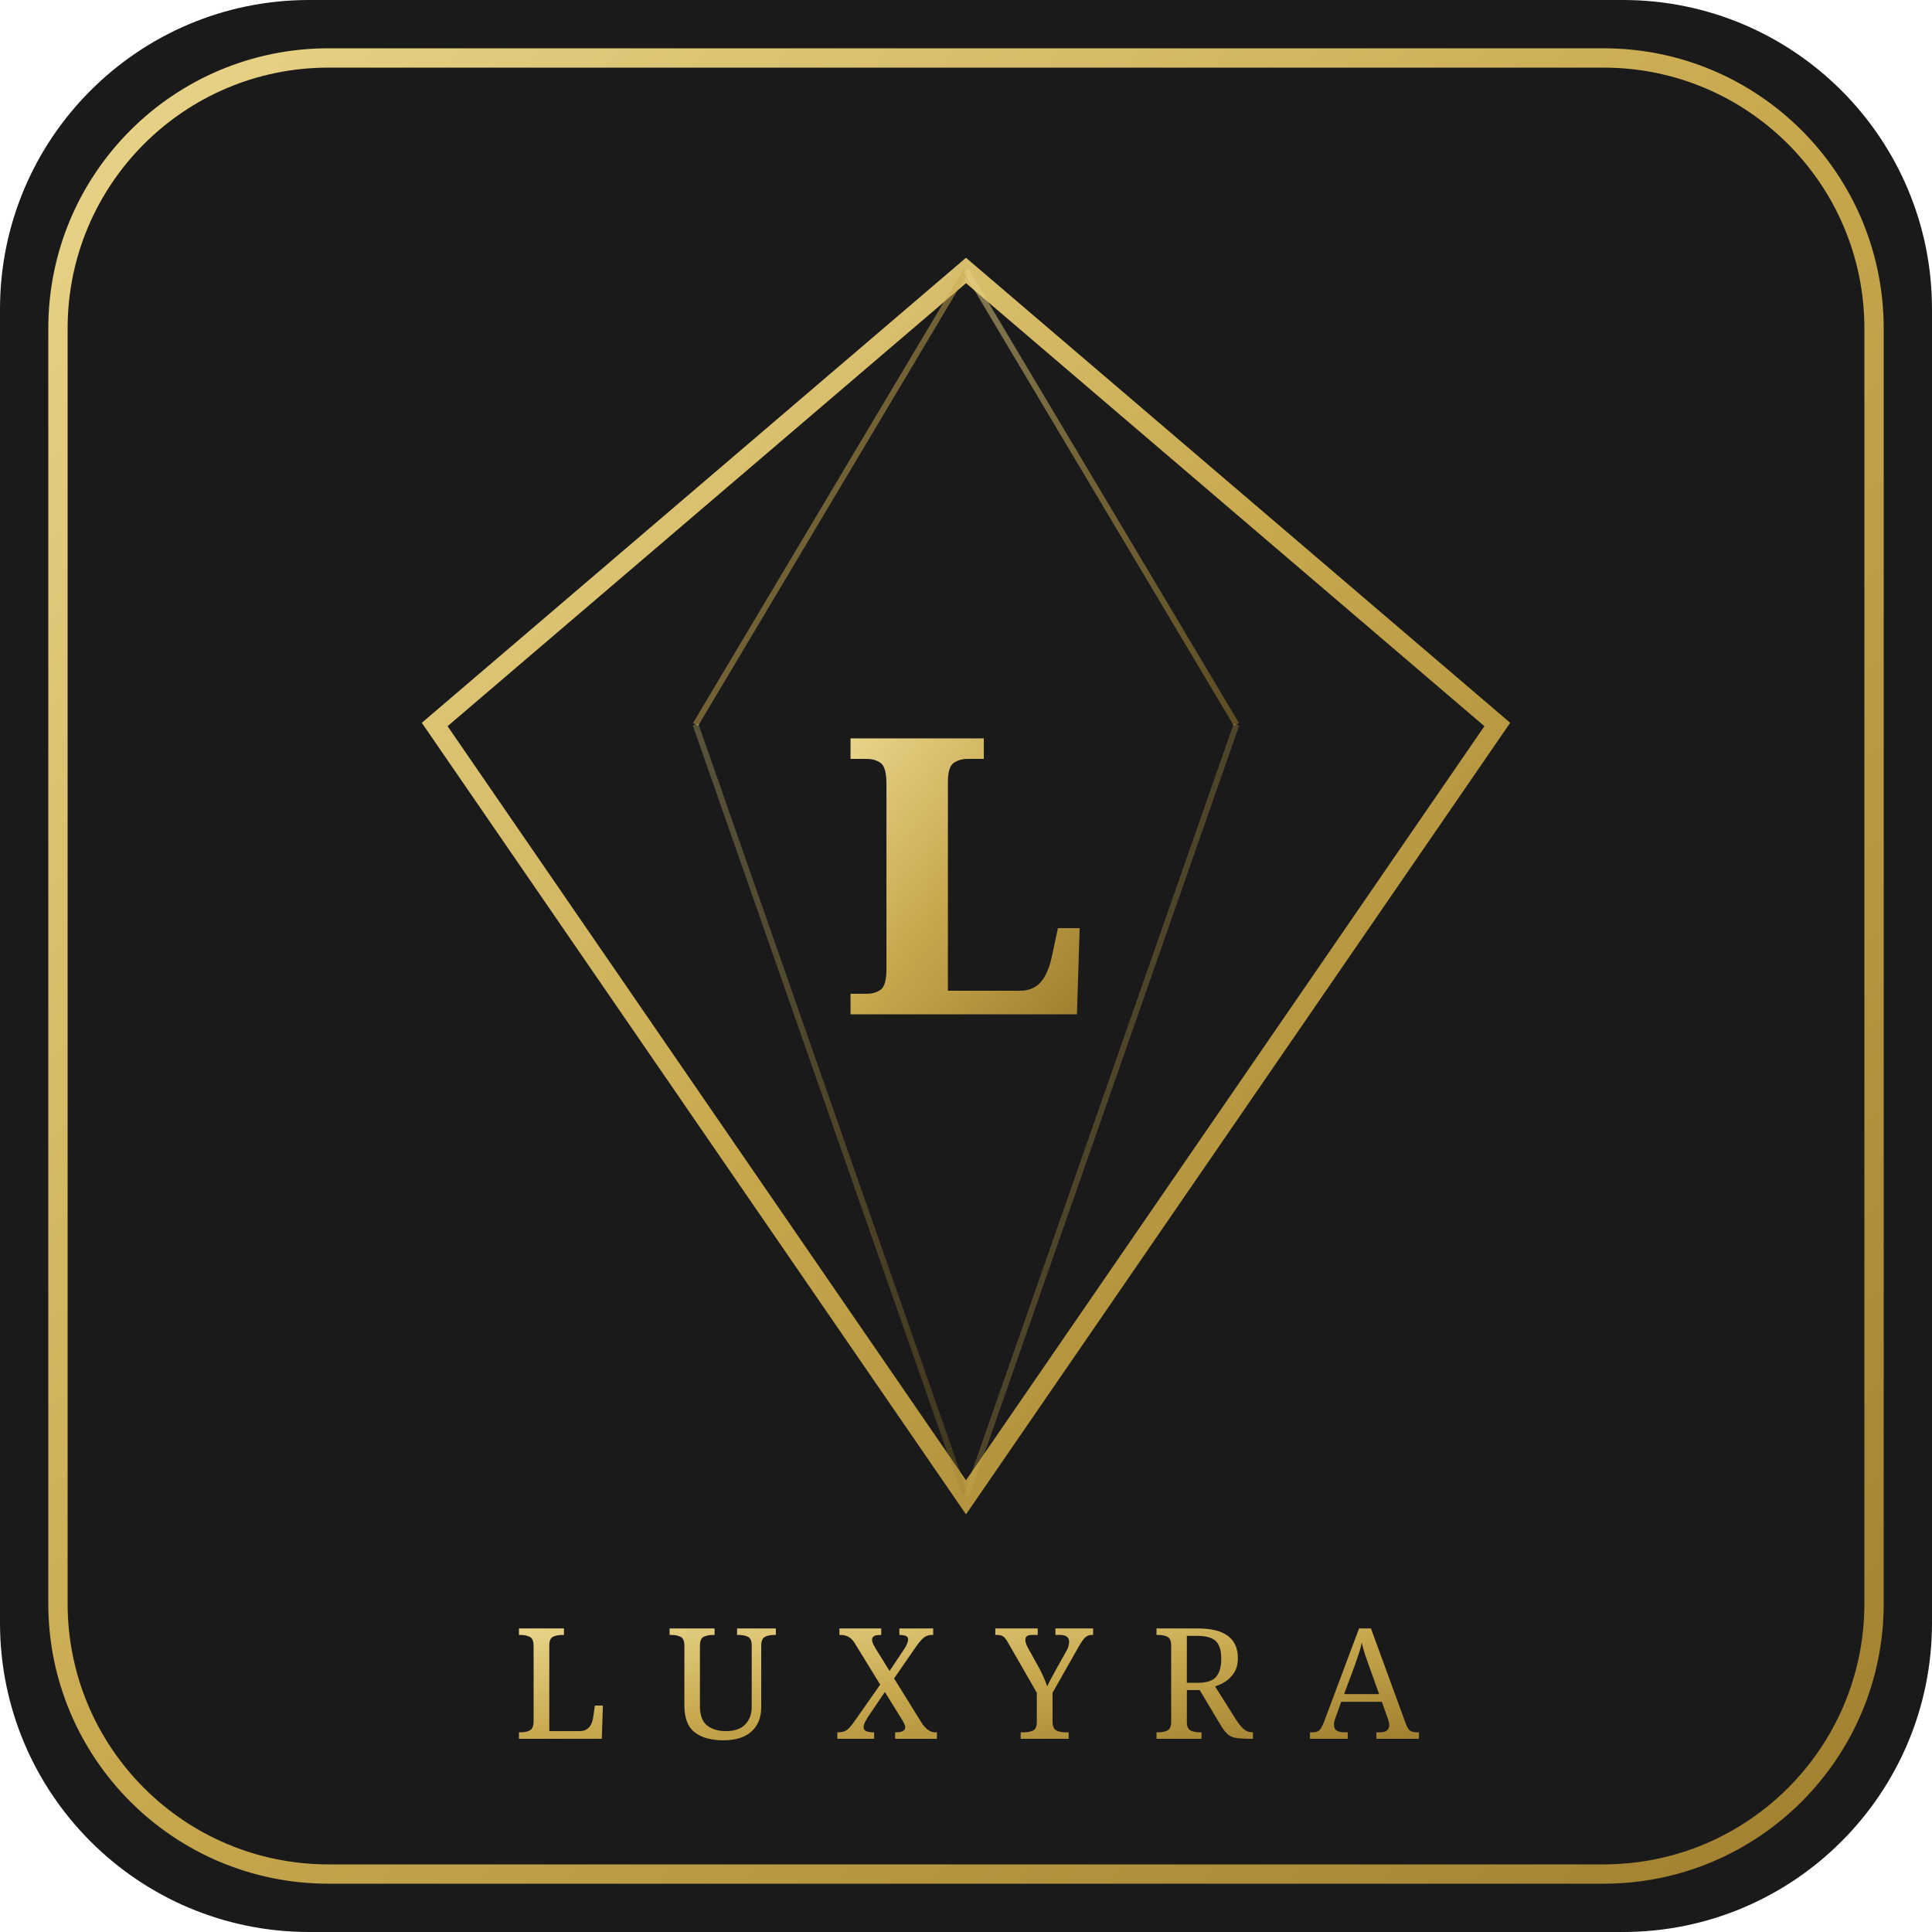
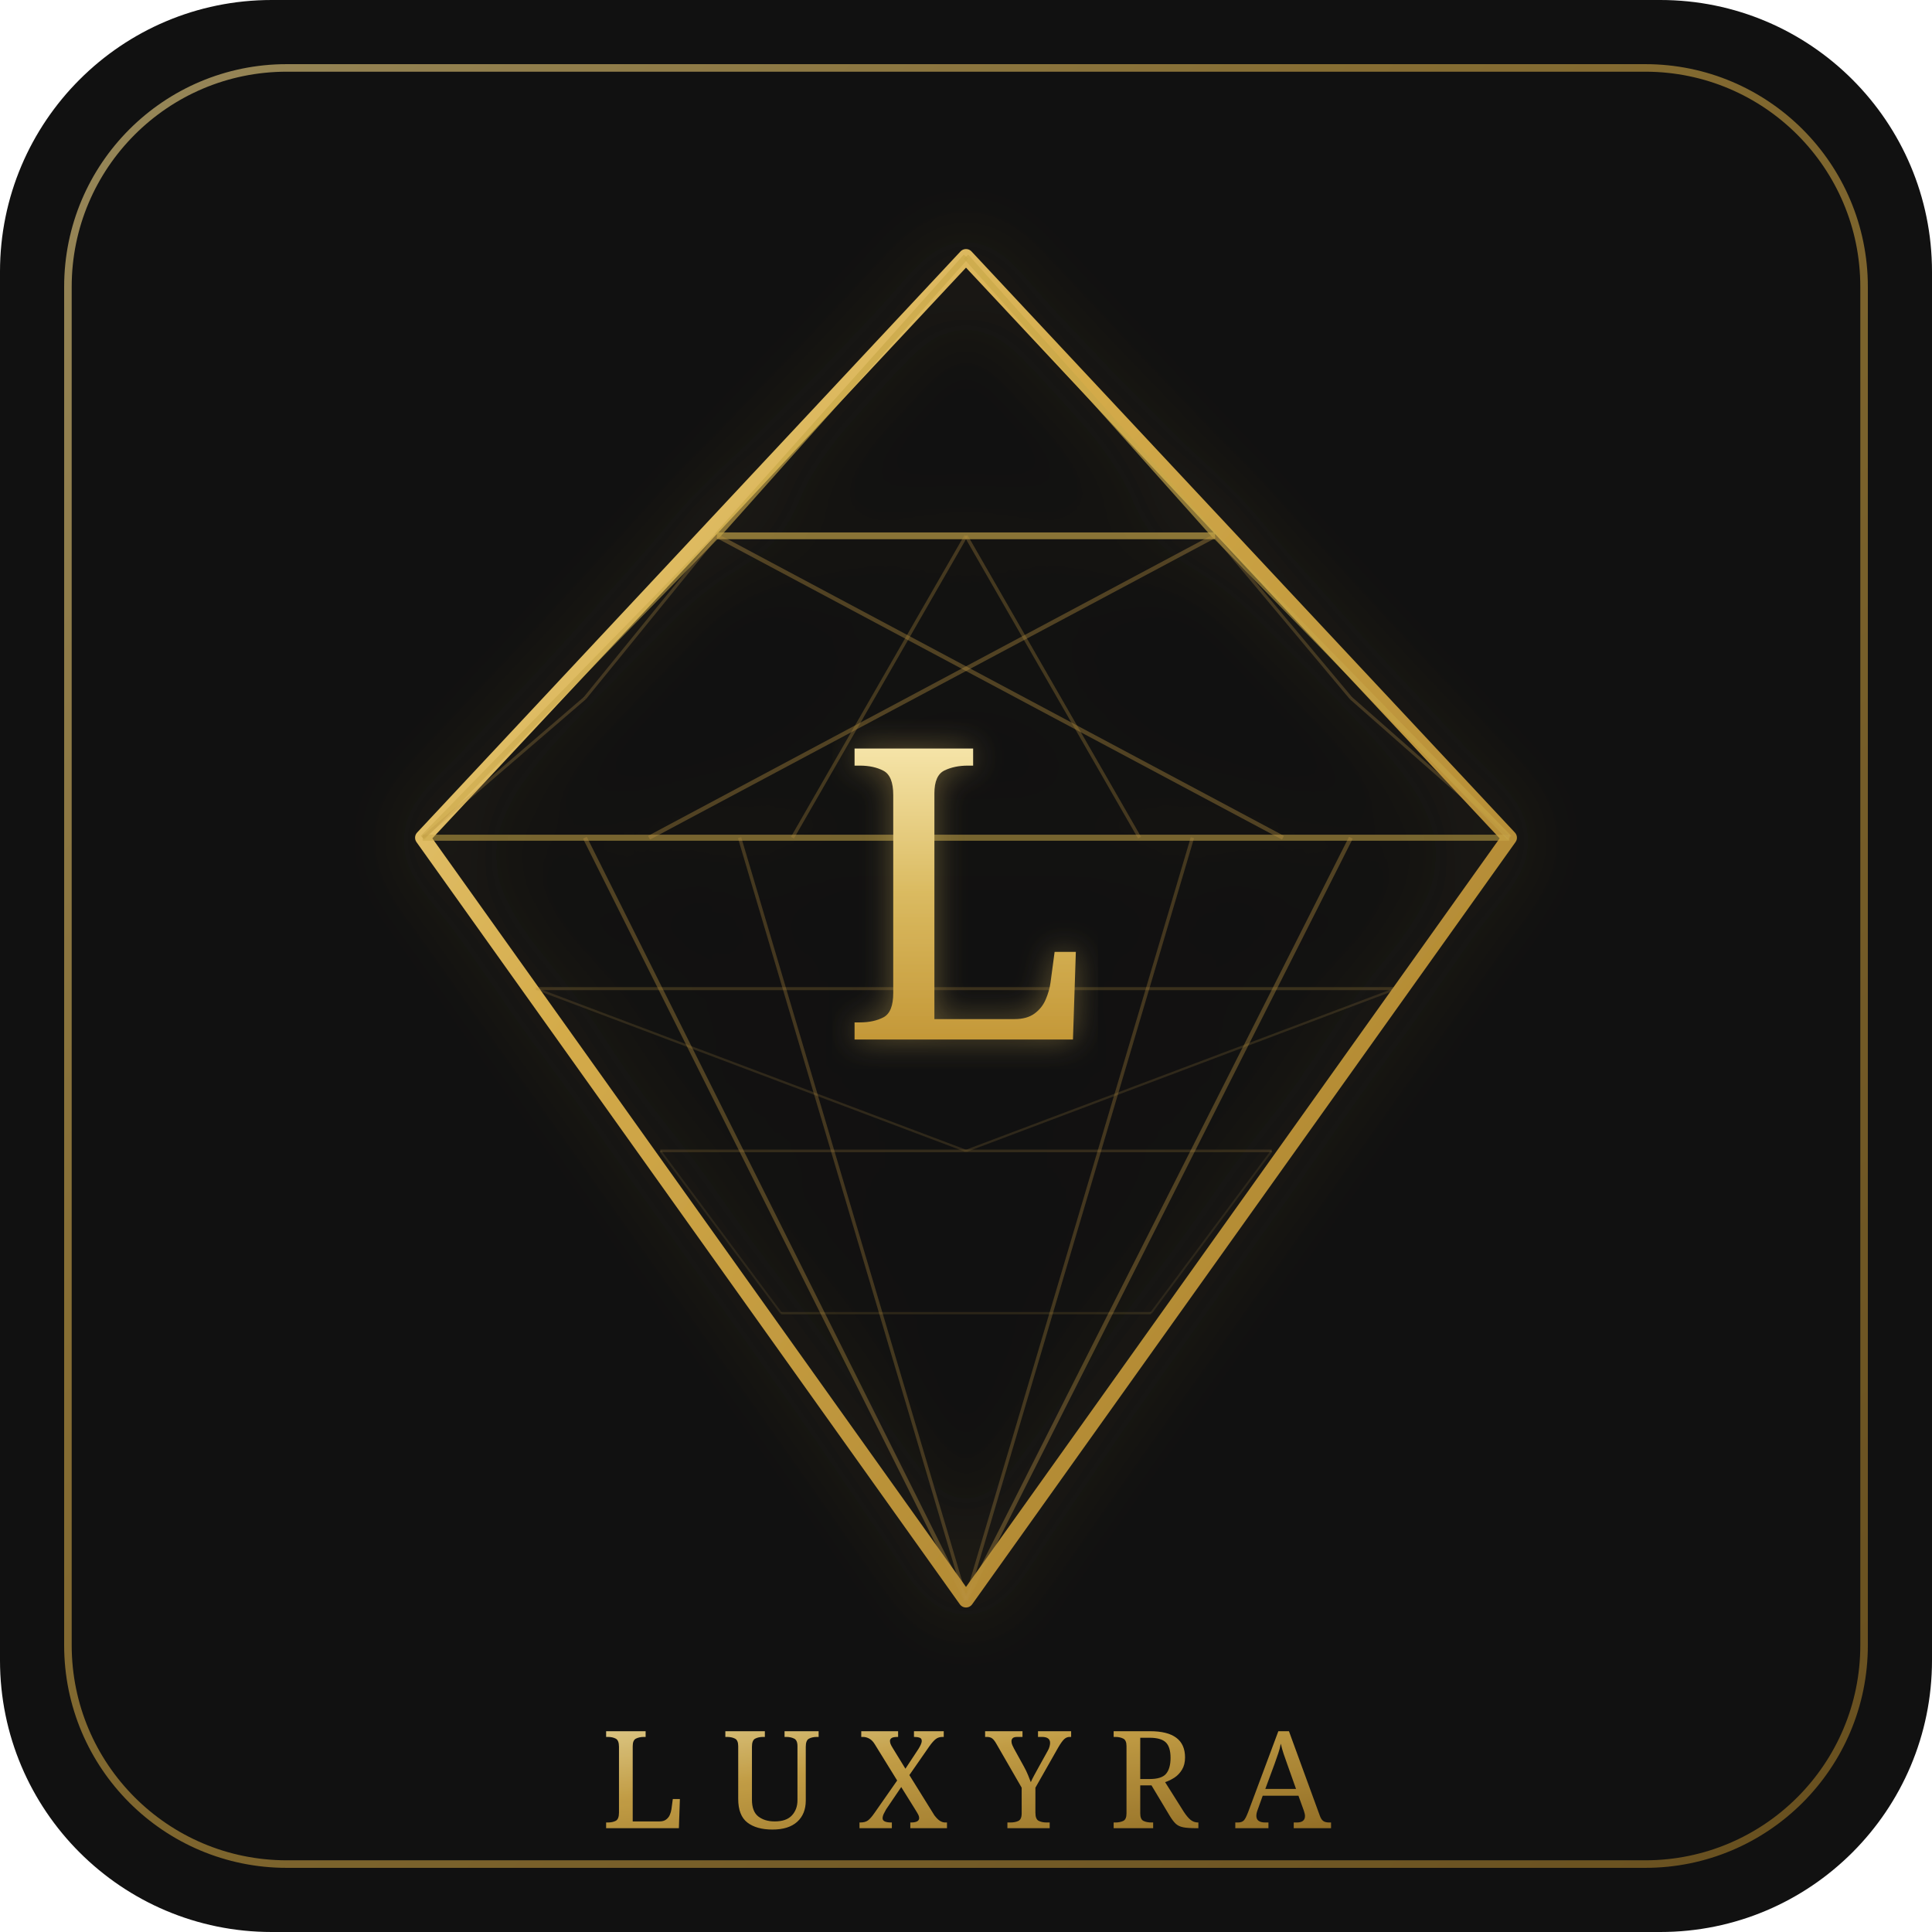
- <svg xmlns="http://www.w3.org/2000/svg" viewBox="0 0 200 200" width="200" height="200">
+ <svg xmlns="http://www.w3.org/2000/svg" width="512" height="512" viewBox="0 0 512 512" style="vertical-align:middle">
  <defs>
-     <linearGradient id="g1" x1="0%" y1="0%" x2="100%" y2="100%">
-       <stop offset="0%" style="stop-color:#e8d48a;stop-opacity:1" />
-       <stop offset="50%" style="stop-color:#c8a84e;stop-opacity:1" />
-       <stop offset="100%" style="stop-color:#a08030;stop-opacity:1" />
+     <linearGradient id="icg" x1="0%" y1="0%" x2="100%" y2="100%">
+       <stop offset="0%" stop-color="#f0d78c" />
+       <stop offset="35%" stop-color="#d4ab4a" />
+       <stop offset="100%" stop-color="#a07828" />
    </linearGradient>
+     <linearGradient id="icl" x1="0%" y1="0%" x2="0%" y2="100%">
+       <stop offset="0%" stop-color="#f5e4a8" />
+       <stop offset="50%" stop-color="#daba60" />
+       <stop offset="100%" stop-color="#c49838" />
+     </linearGradient>
+     <filter id="icw">
+       <feGaussianBlur stdDeviation="10" result="b" />
+       <feFlood flood-color="#d4ab4a" flood-opacity=".22" />
+       <feComposite in2="b" operator="in" result="g" />
+       <feMerge>
+         <feMergeNode in="g" />
+         <feMergeNode in="SourceGraphic" />
+       </feMerge>
+     </filter>
+     <filter id="ict">
+       <feGaussianBlur stdDeviation="4" result="b" />
+       <feFlood flood-color="#daba60" flood-opacity=".4" />
+       <feComposite in2="b" operator="in" result="g" />
+       <feMerge>
+         <feMergeNode in="g" />
+         <feMergeNode in="SourceGraphic" />
+       </feMerge>
+     </filter>
  </defs>
-   <rect width="200" height="200" rx="32" fill="#1a1a1a" />
-   <rect x="6" y="6" width="188" height="188" rx="28" fill="none" stroke="url(#g1)" stroke-width="2" />
-   <polygon points="100,28 155,75 100,155 45,75" fill="none" stroke="url(#g1)" stroke-width="2" />
-   <line x1="45" y1="75" x2="155" y2="75" stroke="url(#g1)" stroke-width="1" />
-   <line x1="100" y1="28" x2="72" y2="75" stroke="url(#g1)" stroke-width="0.6" opacity=".5" />
-   <line x1="100" y1="28" x2="128" y2="75" stroke="url(#g1)" stroke-width="0.6" opacity=".5" />
-   <line x1="72" y1="75" x2="100" y2="155" stroke="url(#g1)" stroke-width="0.6" opacity=".3" />
-   <line x1="128" y1="75" x2="100" y2="155" stroke="url(#g1)" stroke-width="0.6" opacity=".3" />
-   <text x="100" y="105" text-anchor="middle" font-family="Georgia,serif" font-size="40" font-weight="bold" fill="url(#g1)">L</text>
-   <text x="100" y="180" text-anchor="middle" font-family="Georgia,serif" font-size="16" fill="url(#g1)" letter-spacing="6">LUXYRA</text>
+   <rect width="512" height="512" rx="72" fill="#111" />
+   <rect x="18" y="18" width="476" height="476" rx="58" fill="none" stroke="url(#icg)" stroke-width="2" opacity=".6" />
+   <g filter="url(#icw)">
+     <polygon points="256,68 400,222 256,424 112,222" fill="none" stroke="url(#icg)" stroke-width="4" stroke-linejoin="round" />
+     <line x1="190" y1="142" x2="322" y2="142" stroke="#c8a848" stroke-width="1.8" opacity=".65" />
+     <line x1="256" y1="68" x2="190" y2="142" stroke="#c8a848" stroke-width="1.6" opacity=".65" />
+     <line x1="256" y1="68" x2="322" y2="142" stroke="#c8a848" stroke-width="1.6" opacity=".65" />
+     <line x1="190" y1="142" x2="112" y2="222" stroke="#c8a848" stroke-width="1.4" opacity=".55" />
+     <line x1="322" y1="142" x2="400" y2="222" stroke="#c8a848" stroke-width="1.4" opacity=".55" />
+     <line x1="112" y1="222" x2="400" y2="222" stroke="#c8a848" stroke-width="1.6" opacity=".55" />
+     <line x1="190" y1="142" x2="340" y2="222" stroke="#b89040" stroke-width="1.1" opacity=".38" />
+     <line x1="322" y1="142" x2="172" y2="222" stroke="#b89040" stroke-width="1.1" opacity=".38" />
+     <line x1="256" y1="142" x2="210" y2="222" stroke="#b89040" stroke-width=".9" opacity=".3" />
+     <line x1="256" y1="142" x2="302" y2="222" stroke="#b89040" stroke-width=".9" opacity=".3" />
+     <line x1="190" y1="142" x2="155" y2="185" stroke="#b89040" stroke-width=".8" opacity=".28" />
+     <line x1="155" y1="185" x2="112" y2="222" stroke="#b89040" stroke-width=".8" opacity=".28" />
+     <line x1="322" y1="142" x2="358" y2="185" stroke="#b89040" stroke-width=".8" opacity=".28" />
+     <line x1="358" y1="185" x2="400" y2="222" stroke="#b89040" stroke-width=".8" opacity=".28" />
+     <line x1="155" y1="222" x2="256" y2="424" stroke="#b89040" stroke-width="1.1" opacity=".38" />
+     <line x1="196" y1="222" x2="256" y2="424" stroke="#b89040" stroke-width=".9" opacity=".3" />
+     <line x1="358" y1="222" x2="256" y2="424" stroke="#b89040" stroke-width="1.1" opacity=".38" />
+     <line x1="316" y1="222" x2="256" y2="424" stroke="#b89040" stroke-width=".9" opacity=".3" />
+     <line x1="142" y1="262" x2="370" y2="262" stroke="#b89040" stroke-width=".8" opacity=".24" />
+     <line x1="175" y1="305" x2="337" y2="305" stroke="#b89040" stroke-width=".7" opacity=".2" />
+     <line x1="207" y1="348" x2="305" y2="348" stroke="#b89040" stroke-width=".6" opacity=".16" />
+     <line x1="142" y1="262" x2="256" y2="305" stroke="#b89040" stroke-width=".6" opacity=".18" />
+     <line x1="370" y1="262" x2="256" y2="305" stroke="#b89040" stroke-width=".6" opacity=".18" />
+     <line x1="175" y1="305" x2="207" y2="348" stroke="#b89040" stroke-width=".5" opacity=".14" />
+     <line x1="337" y1="305" x2="305" y2="348" stroke="#b89040" stroke-width=".5" opacity=".14" />
+   </g>
+   <text x="256" y="238" text-anchor="middle" dominant-baseline="middle" font-size="108" font-family="Georgia,serif" fill="url(#icl)" filter="url(#ict)">L</text>
+   <text x="256" y="472" text-anchor="middle" dominant-baseline="middle" font-size="36" letter-spacing="10" font-family="Georgia,serif" fill="url(#icg)" opacity=".9">LUXYRA</text>
</svg>
